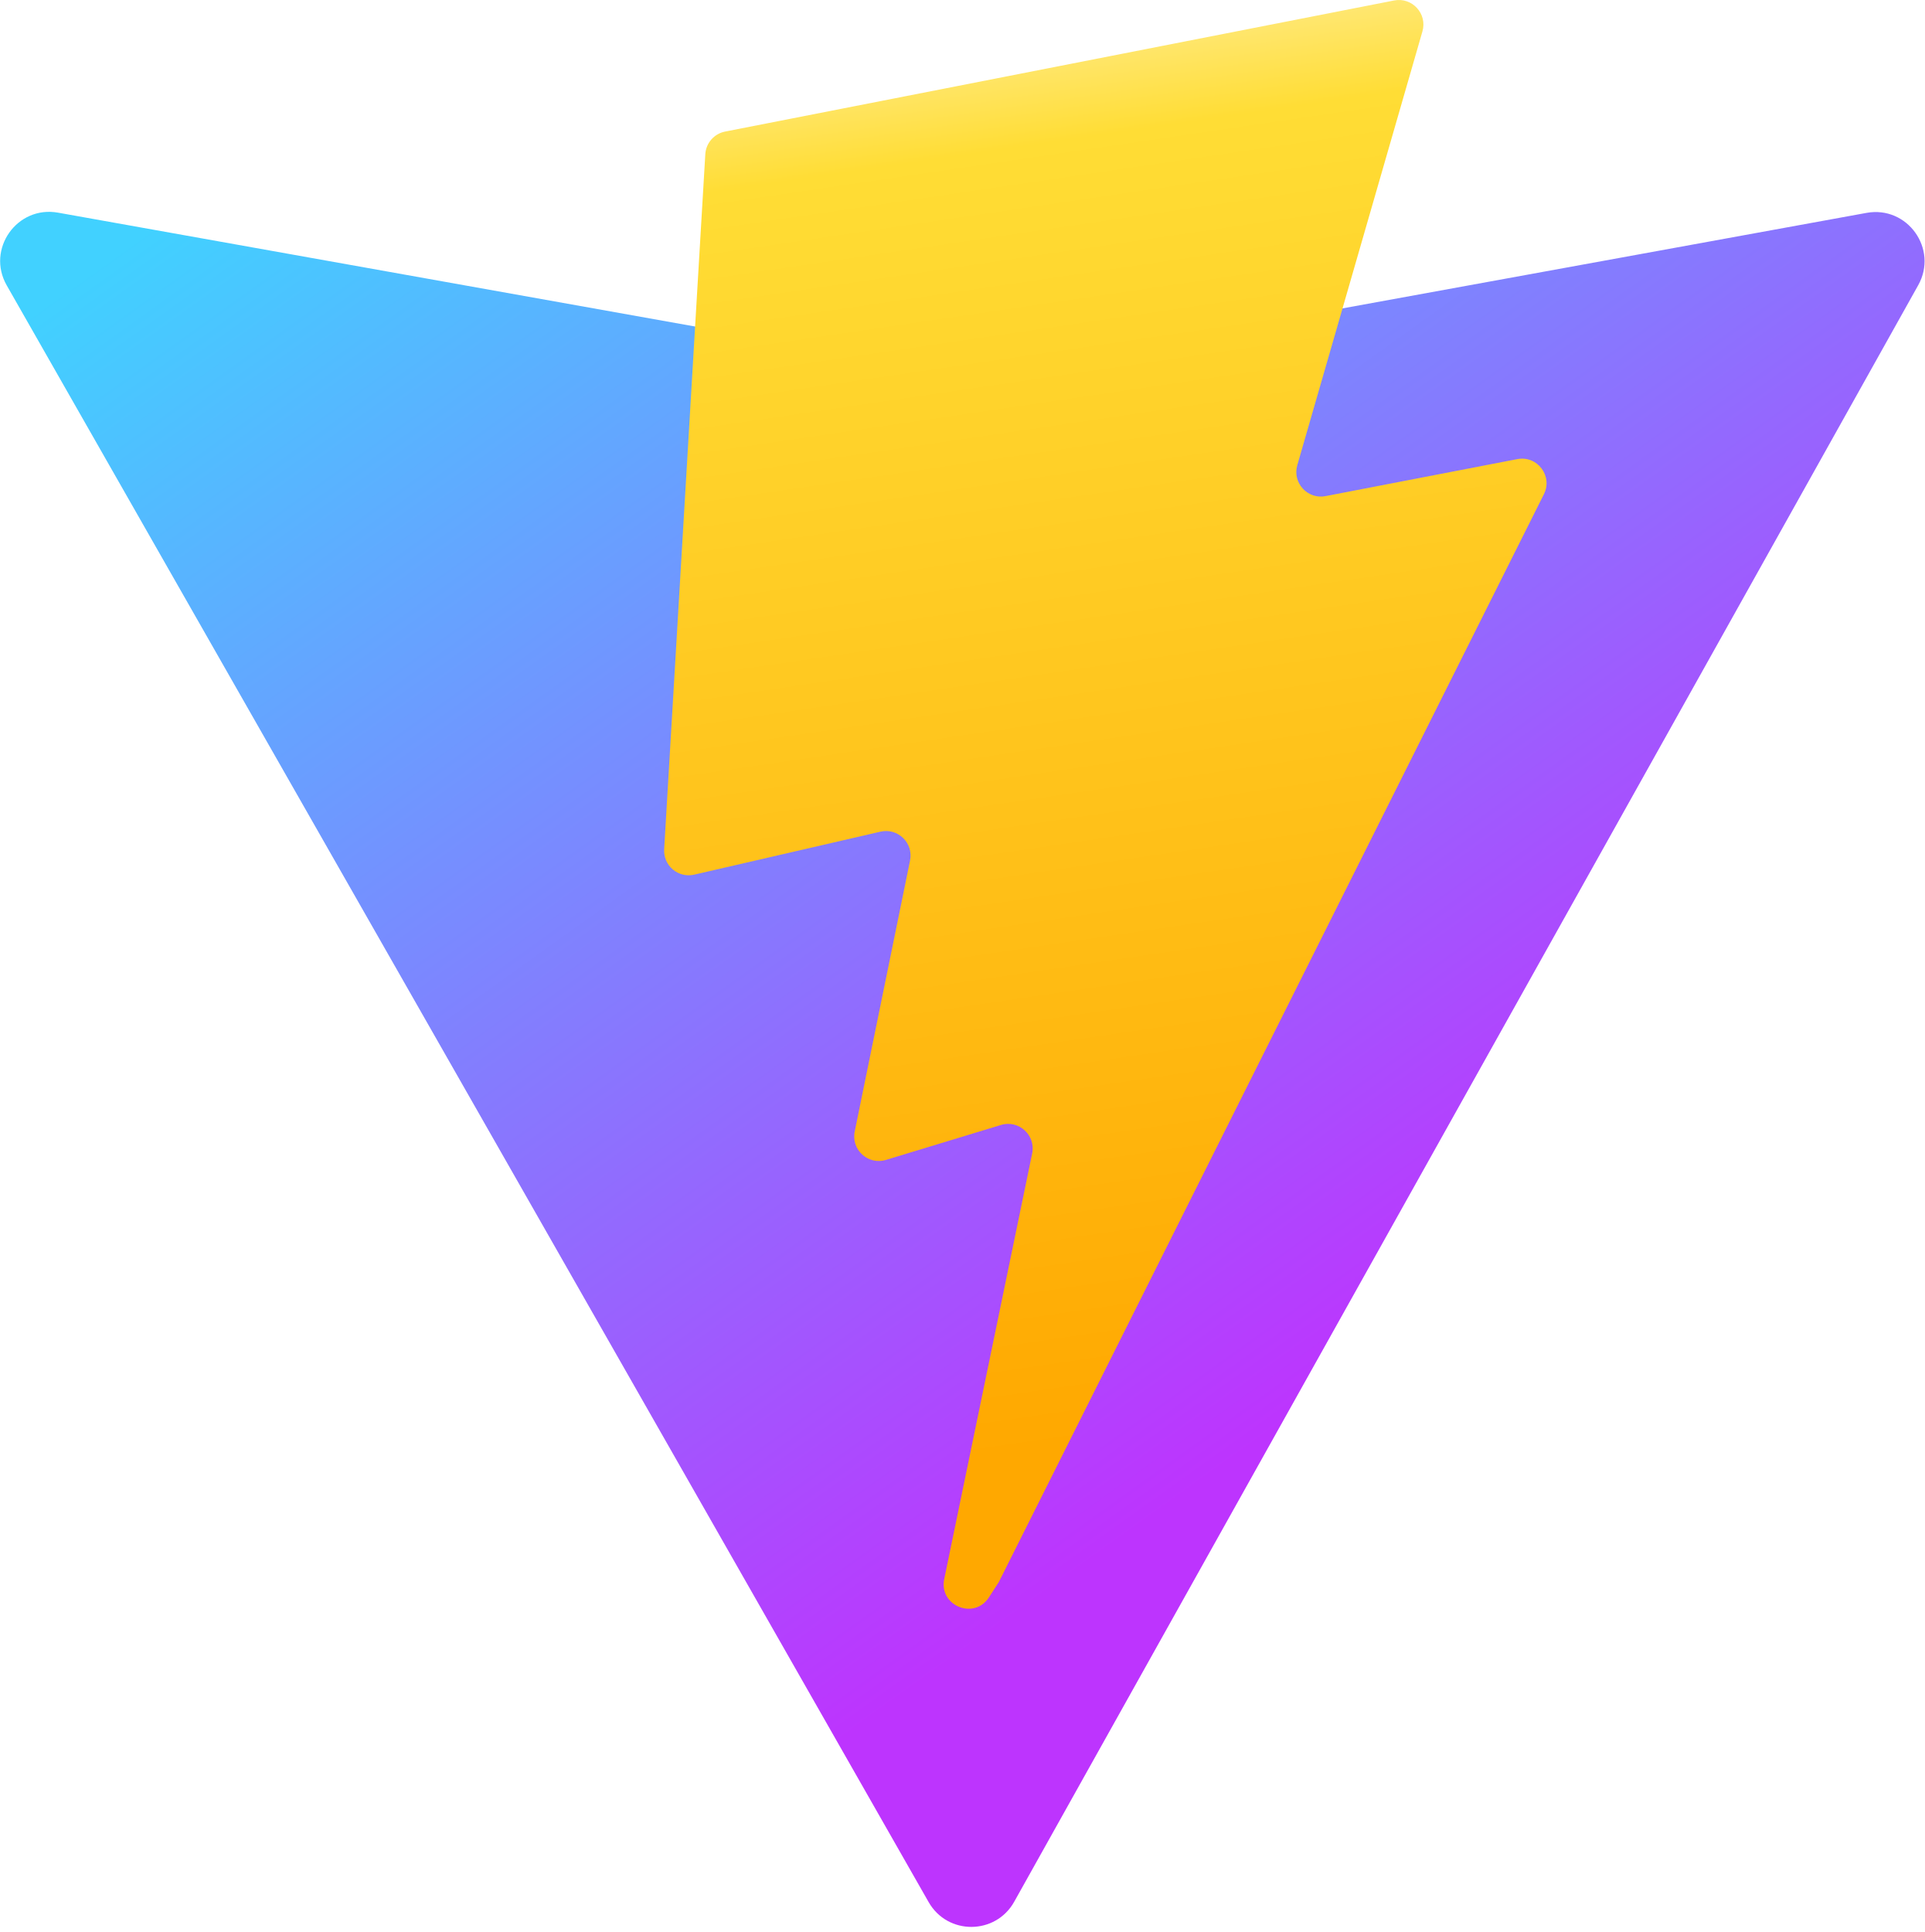
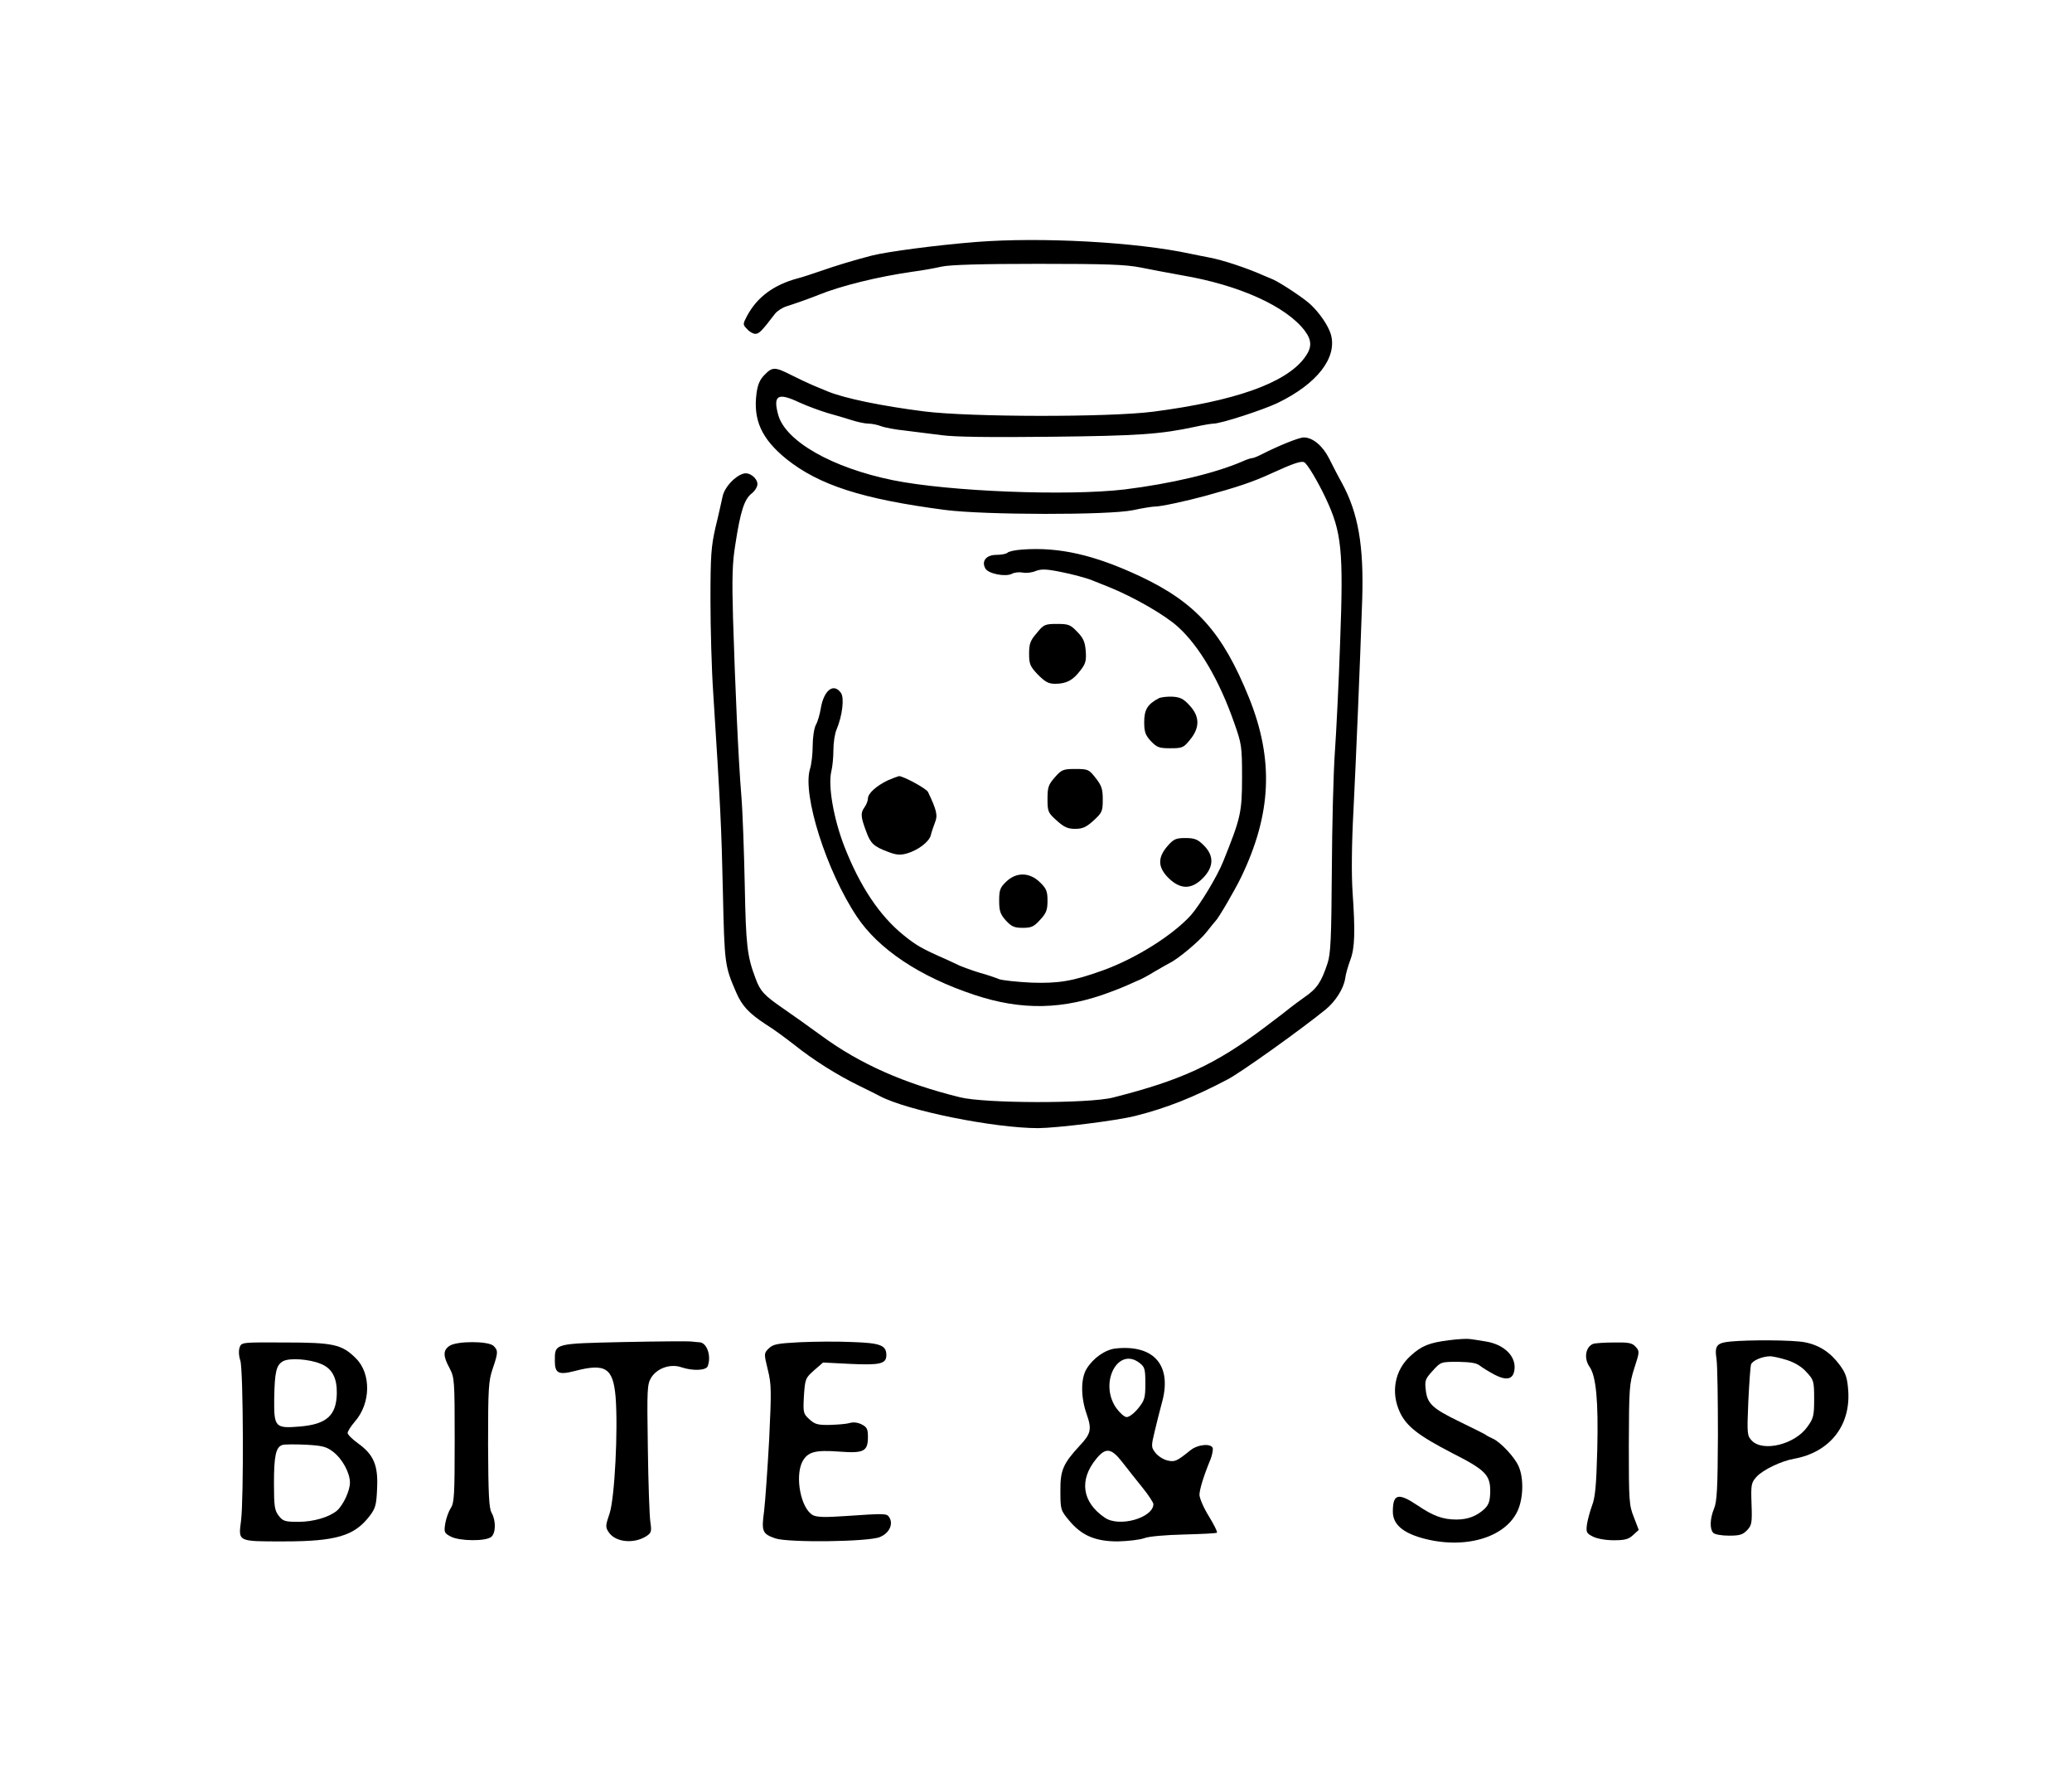
- <svg xmlns="http://www.w3.org/2000/svg" aria-hidden="true" role="img" class="iconify iconify--logos" width="31.88" height="32" preserveAspectRatio="xMidYMid meet" viewBox="0 0 256 257">
-   <defs>
-     <linearGradient id="IconifyId1813088fe1fbc01fb466" x1="-.828%" x2="57.636%" y1="7.652%" y2="78.411%">
-       <stop offset="0%" stop-color="#41D1FF" />
-       <stop offset="100%" stop-color="#BD34FE" />
-     </linearGradient>
-     <linearGradient id="IconifyId1813088fe1fbc01fb467" x1="43.376%" x2="50.316%" y1="2.242%" y2="89.03%">
-       <stop offset="0%" stop-color="#FFEA83" />
-       <stop offset="8.333%" stop-color="#FFDD35" />
-       <stop offset="100%" stop-color="#FFA800" />
-     </linearGradient>
-   </defs>
-   <path fill="url(#IconifyId1813088fe1fbc01fb466)" d="M255.153 37.938L134.897 252.976c-2.483 4.44-8.862 4.466-11.382.048L.875 37.958c-2.746-4.814 1.371-10.646 6.827-9.67l120.385 21.517a6.537 6.537 0 0 0 2.322-.004l117.867-21.483c5.438-.991 9.574 4.796 6.877 9.62Z" />
-   <path fill="url(#IconifyId1813088fe1fbc01fb467)" d="M185.432.063L96.44 17.501a3.268 3.268 0 0 0-2.634 3.014l-5.474 92.456a3.268 3.268 0 0 0 3.997 3.378l24.777-5.718c2.318-.535 4.413 1.507 3.936 3.838l-7.361 36.047c-.495 2.426 1.782 4.5 4.151 3.78l15.304-4.649c2.372-.72 4.652 1.36 4.15 3.788l-11.698 56.621c-.732 3.542 3.979 5.473 5.943 2.437l1.313-2.028l72.516-144.72c1.215-2.423-.88-5.186-3.54-4.672l-25.505 4.922c-2.396.462-4.435-1.77-3.759-4.114l16.646-57.705c.677-2.35-1.37-4.583-3.769-4.113Z" />
+ <svg xmlns="http://www.w3.org/2000/svg" version="1.0" width="900pt" height="774pt" viewBox="0 0 900 774" preserveAspectRatio="xMidYMid meet">
+   <g transform="translate(0,774) scale(0.1,-0.1)" fill="#000000" stroke="none">
+     <path d="M4240 6689 c-175 -14 -385 -42 -453 -59 -84 -22 -153 -43 -222 -67 -38 -13 -83 -28 -100 -32 -104 -28 -176 -81 -220 -163 -19 -36 -19 -38 0 -57 10 -12 26 -21 36 -21 16 0 28 12 86 88 10 12 32 26 48 31 38 12 114 39 140 50 96 39 256 79 410 101 39 5 95 15 125 22 37 8 172 12 420 12 301 0 379 -3 445 -16 44 -9 125 -24 180 -34 247 -42 451 -134 532 -240 33 -44 32 -75 -2 -120 -83 -109 -302 -186 -655 -232 -194 -25 -795 -24 -995 1 -189 24 -347 57 -420 87 -16 7 -46 19 -65 27 -19 8 -61 28 -93 44 -71 36 -82 36 -116 1 -20 -20 -30 -42 -35 -81 -15 -115 22 -197 129 -284 142 -114 331 -175 691 -222 171 -22 708 -23 815 -1 41 9 85 16 98 16 24 0 131 23 216 46 138 38 206 60 290 99 94 43 128 54 140 47 14 -7 59 -83 94 -157 69 -147 77 -226 62 -625 -6 -179 -17 -395 -23 -480 -6 -85 -12 -315 -13 -510 -2 -298 -5 -364 -19 -405 -27 -81 -45 -108 -98 -145 -27 -19 -55 -40 -61 -45 -7 -6 -57 -45 -112 -86 -216 -163 -364 -231 -660 -306 -105 -27 -557 -26 -665 1 -243 60 -433 144 -600 266 -52 38 -129 93 -170 121 -81 56 -98 74 -118 129 -37 97 -42 145 -47 404 -3 143 -9 320 -15 391 -13 159 -27 477 -36 770 -5 174 -3 241 10 320 22 144 39 195 69 220 15 11 27 30 27 42 0 26 -34 53 -60 46 -37 -10 -82 -58 -91 -98 -5 -22 -18 -83 -31 -135 -19 -83 -22 -123 -22 -315 0 -121 5 -303 12 -405 31 -487 36 -585 42 -865 7 -313 8 -321 58 -436 25 -58 55 -90 128 -138 33 -20 88 -61 124 -89 84 -67 186 -131 280 -177 41 -20 83 -41 92 -46 119 -63 496 -139 688 -139 85 1 337 32 421 53 135 34 252 80 402 159 59 31 319 217 426 304 43 36 77 90 84 134 2 19 13 55 22 80 20 51 22 124 10 296 -5 77 -4 207 4 355 12 244 28 621 38 918 7 230 -17 371 -87 501 -17 30 -42 79 -57 109 -28 55 -71 91 -110 91 -21 0 -112 -37 -186 -75 -16 -8 -33 -15 -39 -15 -5 0 -24 -6 -41 -14 -120 -52 -311 -97 -513 -122 -250 -29 -761 -9 -1004 40 -266 54 -469 170 -500 285 -23 85 -1 97 92 53 35 -16 90 -36 123 -46 33 -9 80 -23 105 -31 25 -8 57 -15 72 -15 15 0 39 -5 55 -11 15 -6 62 -15 103 -19 41 -5 113 -14 159 -20 55 -8 217 -10 475 -7 381 4 477 11 626 43 36 8 72 14 81 14 32 0 214 59 279 90 171 83 259 196 231 297 -11 38 -49 94 -90 132 -32 29 -128 92 -161 107 -8 3 -28 12 -45 19 -72 32 -176 66 -230 76 -22 4 -60 12 -85 17 -236 51 -649 73 -930 51z" />
+     <path d="M4440 5353 c-30 -2 -59 -8 -64 -14 -6 -5 -27 -9 -48 -9 -44 0 -66 -27 -48 -59 12 -23 88 -38 116 -23 11 6 32 8 47 5 15 -3 40 0 56 7 24 9 45 9 113 -5 45 -9 106 -25 133 -36 28 -11 59 -24 70 -28 107 -43 244 -121 302 -174 92 -83 180 -233 244 -417 32 -90 34 -102 34 -235 0 -155 -6 -178 -82 -367 -26 -65 -100 -187 -140 -233 -79 -87 -239 -188 -383 -240 -131 -47 -192 -57 -310 -53 -63 3 -126 10 -140 15 -14 6 -52 19 -85 28 -33 10 -71 24 -85 30 -14 7 -41 19 -60 28 -105 46 -131 61 -185 105 -104 84 -190 212 -258 387 -46 119 -71 261 -56 325 5 19 9 61 9 92 0 32 6 72 14 90 25 60 34 136 19 158 -32 46 -75 12 -88 -68 -4 -24 -13 -56 -21 -70 -8 -15 -14 -56 -14 -91 0 -35 -5 -81 -12 -102 -33 -112 72 -442 203 -639 94 -142 273 -262 511 -341 207 -69 388 -65 593 13 28 10 59 23 70 28 11 5 31 14 45 20 14 5 48 23 75 40 28 16 57 33 65 37 35 16 131 96 161 135 19 24 36 45 39 48 11 9 83 132 111 190 132 274 143 510 34 780 -115 284 -230 412 -471 526 -200 94 -354 129 -514 117z" />
+     <path d="M4503 4990 c-28 -32 -33 -47 -33 -89 0 -45 4 -55 38 -91 32 -32 46 -40 75 -40 49 0 77 15 109 57 24 30 27 44 24 85 -3 40 -10 56 -37 84 -30 31 -38 34 -88 34 -53 0 -58 -3 -88 -40z" />
+     <path d="M5033 4707 c-49 -26 -63 -50 -63 -103 0 -43 5 -57 29 -83 26 -27 35 -31 84 -31 52 0 58 2 86 37 43 52 43 101 -2 149 -26 29 -41 36 -74 38 -24 1 -50 -2 -60 -7z" />
+     <path d="M4582 4364 c-28 -32 -32 -43 -32 -94 0 -55 2 -60 40 -94 32 -29 48 -36 80 -36 32 0 48 7 80 36 37 34 40 40 40 91 0 46 -5 61 -31 94 -29 37 -33 39 -88 39 -53 0 -60 -3 -89 -36z" />
+     <path d="M3857 4351 c-50 -24 -87 -57 -87 -79 0 -10 -7 -28 -16 -40 -17 -24 -15 -41 9 -105 18 -50 33 -64 92 -86 38 -15 55 -16 84 -8 49 14 97 51 104 79 3 13 11 37 18 55 13 31 8 53 -30 133 -7 15 -107 69 -126 69 -5 -1 -27 -9 -48 -18z" />
+     <path d="M5071 4065 c-44 -51 -42 -93 6 -140 51 -49 99 -49 148 1 48 49 49 98 3 143 -26 26 -40 31 -79 31 -41 0 -51 -4 -78 -35z" />
+     <path d="M4370 3910 c-26 -25 -30 -36 -30 -82 0 -45 5 -59 29 -86 25 -27 37 -32 74 -32 37 0 48 5 75 35 27 29 32 43 32 83 0 41 -5 53 -33 80 -45 44 -103 45 -147 2z" />
+     <path d="M6295 1919 c-87 -11 -120 -24 -168 -68 -69 -62 -87 -159 -46 -246 29 -61 81 -101 228 -177 144 -73 165 -95 164 -168 -1 -39 -6 -55 -24 -73 -34 -32 -73 -47 -123 -47 -58 0 -100 15 -168 61 -85 57 -108 51 -108 -27 0 -53 41 -90 125 -114 184 -52 365 0 418 120 24 55 26 141 3 192 -17 39 -78 104 -111 119 -11 5 -27 13 -35 19 -8 5 -59 30 -112 56 -115 56 -139 77 -145 137 -5 41 -2 48 30 83 35 39 36 39 111 39 52 -1 80 -5 93 -16 10 -8 39 -26 65 -40 53 -27 80 -20 86 20 9 60 -45 113 -128 125 -25 4 -54 9 -65 10 -11 2 -51 0 -90 -5z" />
+     <path d="M2712 1911 c-307 -7 -302 -5 -302 -82 0 -54 16 -62 86 -44 134 35 167 14 178 -113 11 -142 -4 -438 -26 -505 -18 -53 -19 -60 -4 -82 29 -44 109 -52 164 -17 21 14 23 20 17 61 -4 25 -9 170 -11 321 -4 260 -3 277 15 307 26 41 84 61 132 44 48 -16 106 -14 113 5 17 45 -4 104 -37 104 -7 0 -21 2 -32 3 -11 2 -143 1 -293 -2z" />
+     <path d="M3472 1910 c-97 -5 -115 -9 -133 -27 -21 -21 -21 -22 -4 -92 16 -64 16 -92 6 -303 -7 -128 -17 -268 -22 -311 -12 -89 -8 -99 49 -119 57 -19 405 -15 454 6 41 17 59 56 41 85 -11 18 -16 18 -193 6 -85 -6 -122 -5 -139 4 -52 28 -79 166 -46 232 23 43 55 52 161 44 107 -8 124 1 124 65 0 33 -5 42 -27 53 -17 9 -38 11 -53 6 -14 -4 -52 -7 -86 -8 -53 -1 -65 3 -89 25 -26 24 -27 28 -23 102 5 74 7 77 44 110 l39 34 118 -6 c129 -6 157 0 157 38 0 43 -26 53 -150 57 -63 3 -166 2 -228 -1z" />
+     <path d="M7515 1913 c-59 -6 -68 -18 -59 -77 4 -28 6 -177 6 -331 -1 -228 -4 -288 -17 -318 -18 -44 -19 -89 -3 -105 7 -7 37 -12 68 -12 47 0 60 4 79 24 20 21 22 32 19 114 -3 85 -1 92 22 118 28 30 106 68 163 78 154 28 246 143 235 296 -4 56 -11 76 -36 110 -41 56 -90 88 -153 100 -50 10 -241 11 -324 3z m246 -80 c35 -11 66 -30 86 -53 31 -33 33 -39 33 -116 0 -74 -3 -85 -30 -122 -54 -76 -193 -110 -241 -59 -20 21 -21 28 -15 169 4 81 9 154 12 162 6 16 47 34 80 35 12 1 46 -7 75 -16z" />
+     <path d="M1041 1888 c-5 -13 -4 -37 3 -58 13 -41 15 -602 3 -695 -12 -92 -16 -90 185 -90 228 0 308 24 374 111 25 33 29 47 32 119 5 101 -15 147 -83 196 -25 18 -45 38 -45 45 0 7 14 29 31 49 70 79 72 210 4 276 -60 60 -98 68 -308 68 -185 1 -188 1 -196 -21z m353 -72 c49 -20 70 -61 69 -128 -2 -96 -44 -134 -160 -144 -108 -9 -113 -3 -112 119 2 120 9 148 39 165 29 15 114 9 164 -12z m52 -381 c41 -31 74 -92 74 -135 0 -35 -29 -97 -56 -121 -34 -29 -103 -49 -168 -49 -58 0 -67 3 -85 26 -18 23 -21 41 -21 140 0 121 8 159 37 168 10 3 56 3 102 1 70 -4 88 -8 117 -30z" />
+     <path d="M1952 1894 c-28 -19 -28 -44 1 -97 21 -41 22 -51 22 -312 0 -238 -2 -273 -17 -295 -9 -14 -20 -44 -24 -67 -6 -39 -4 -42 24 -57 38 -20 150 -21 175 -2 21 16 22 71 2 106 -11 20 -14 80 -15 296 0 245 2 276 20 329 24 70 24 79 4 99 -22 22 -161 22 -192 0z" />
+     <path d="M6920 1903 c-33 -13 -41 -63 -16 -99 29 -40 39 -150 34 -358 -4 -158 -9 -211 -23 -246 -9 -25 -19 -62 -22 -82 -4 -33 -2 -38 26 -52 17 -9 55 -16 90 -16 48 0 65 4 85 23 l24 22 -21 55 c-21 52 -22 71 -22 315 1 246 2 264 24 333 23 70 23 73 6 92 -15 17 -30 20 -94 19 -42 0 -83 -3 -91 -6z" />
+     <path d="M4846 1883 c-45 -5 -97 -41 -126 -88 -26 -42 -26 -123 0 -197 23 -66 19 -85 -30 -137 -72 -78 -85 -107 -84 -197 0 -80 1 -84 37 -127 54 -66 114 -92 212 -92 44 1 96 7 115 14 21 8 92 14 173 16 76 2 141 5 143 8 3 3 -13 35 -35 71 -23 37 -41 79 -41 94 1 25 18 81 49 156 6 16 10 37 9 45 -5 23 -65 18 -97 -8 -61 -49 -68 -52 -102 -44 -18 5 -41 20 -51 34 -18 23 -18 28 -2 94 9 39 23 92 30 119 47 163 -31 257 -200 239z m104 -63 c22 -17 25 -26 25 -88 0 -64 -3 -74 -31 -109 -17 -21 -39 -38 -50 -38 -10 0 -30 18 -46 40 -75 109 8 268 102 195z m-75 -431 c22 -28 61 -78 88 -111 26 -32 47 -65 47 -71 -1 -60 -149 -102 -211 -59 -99 67 -113 164 -37 256 41 50 65 47 113 -15z" />
+   </g>
</svg>
